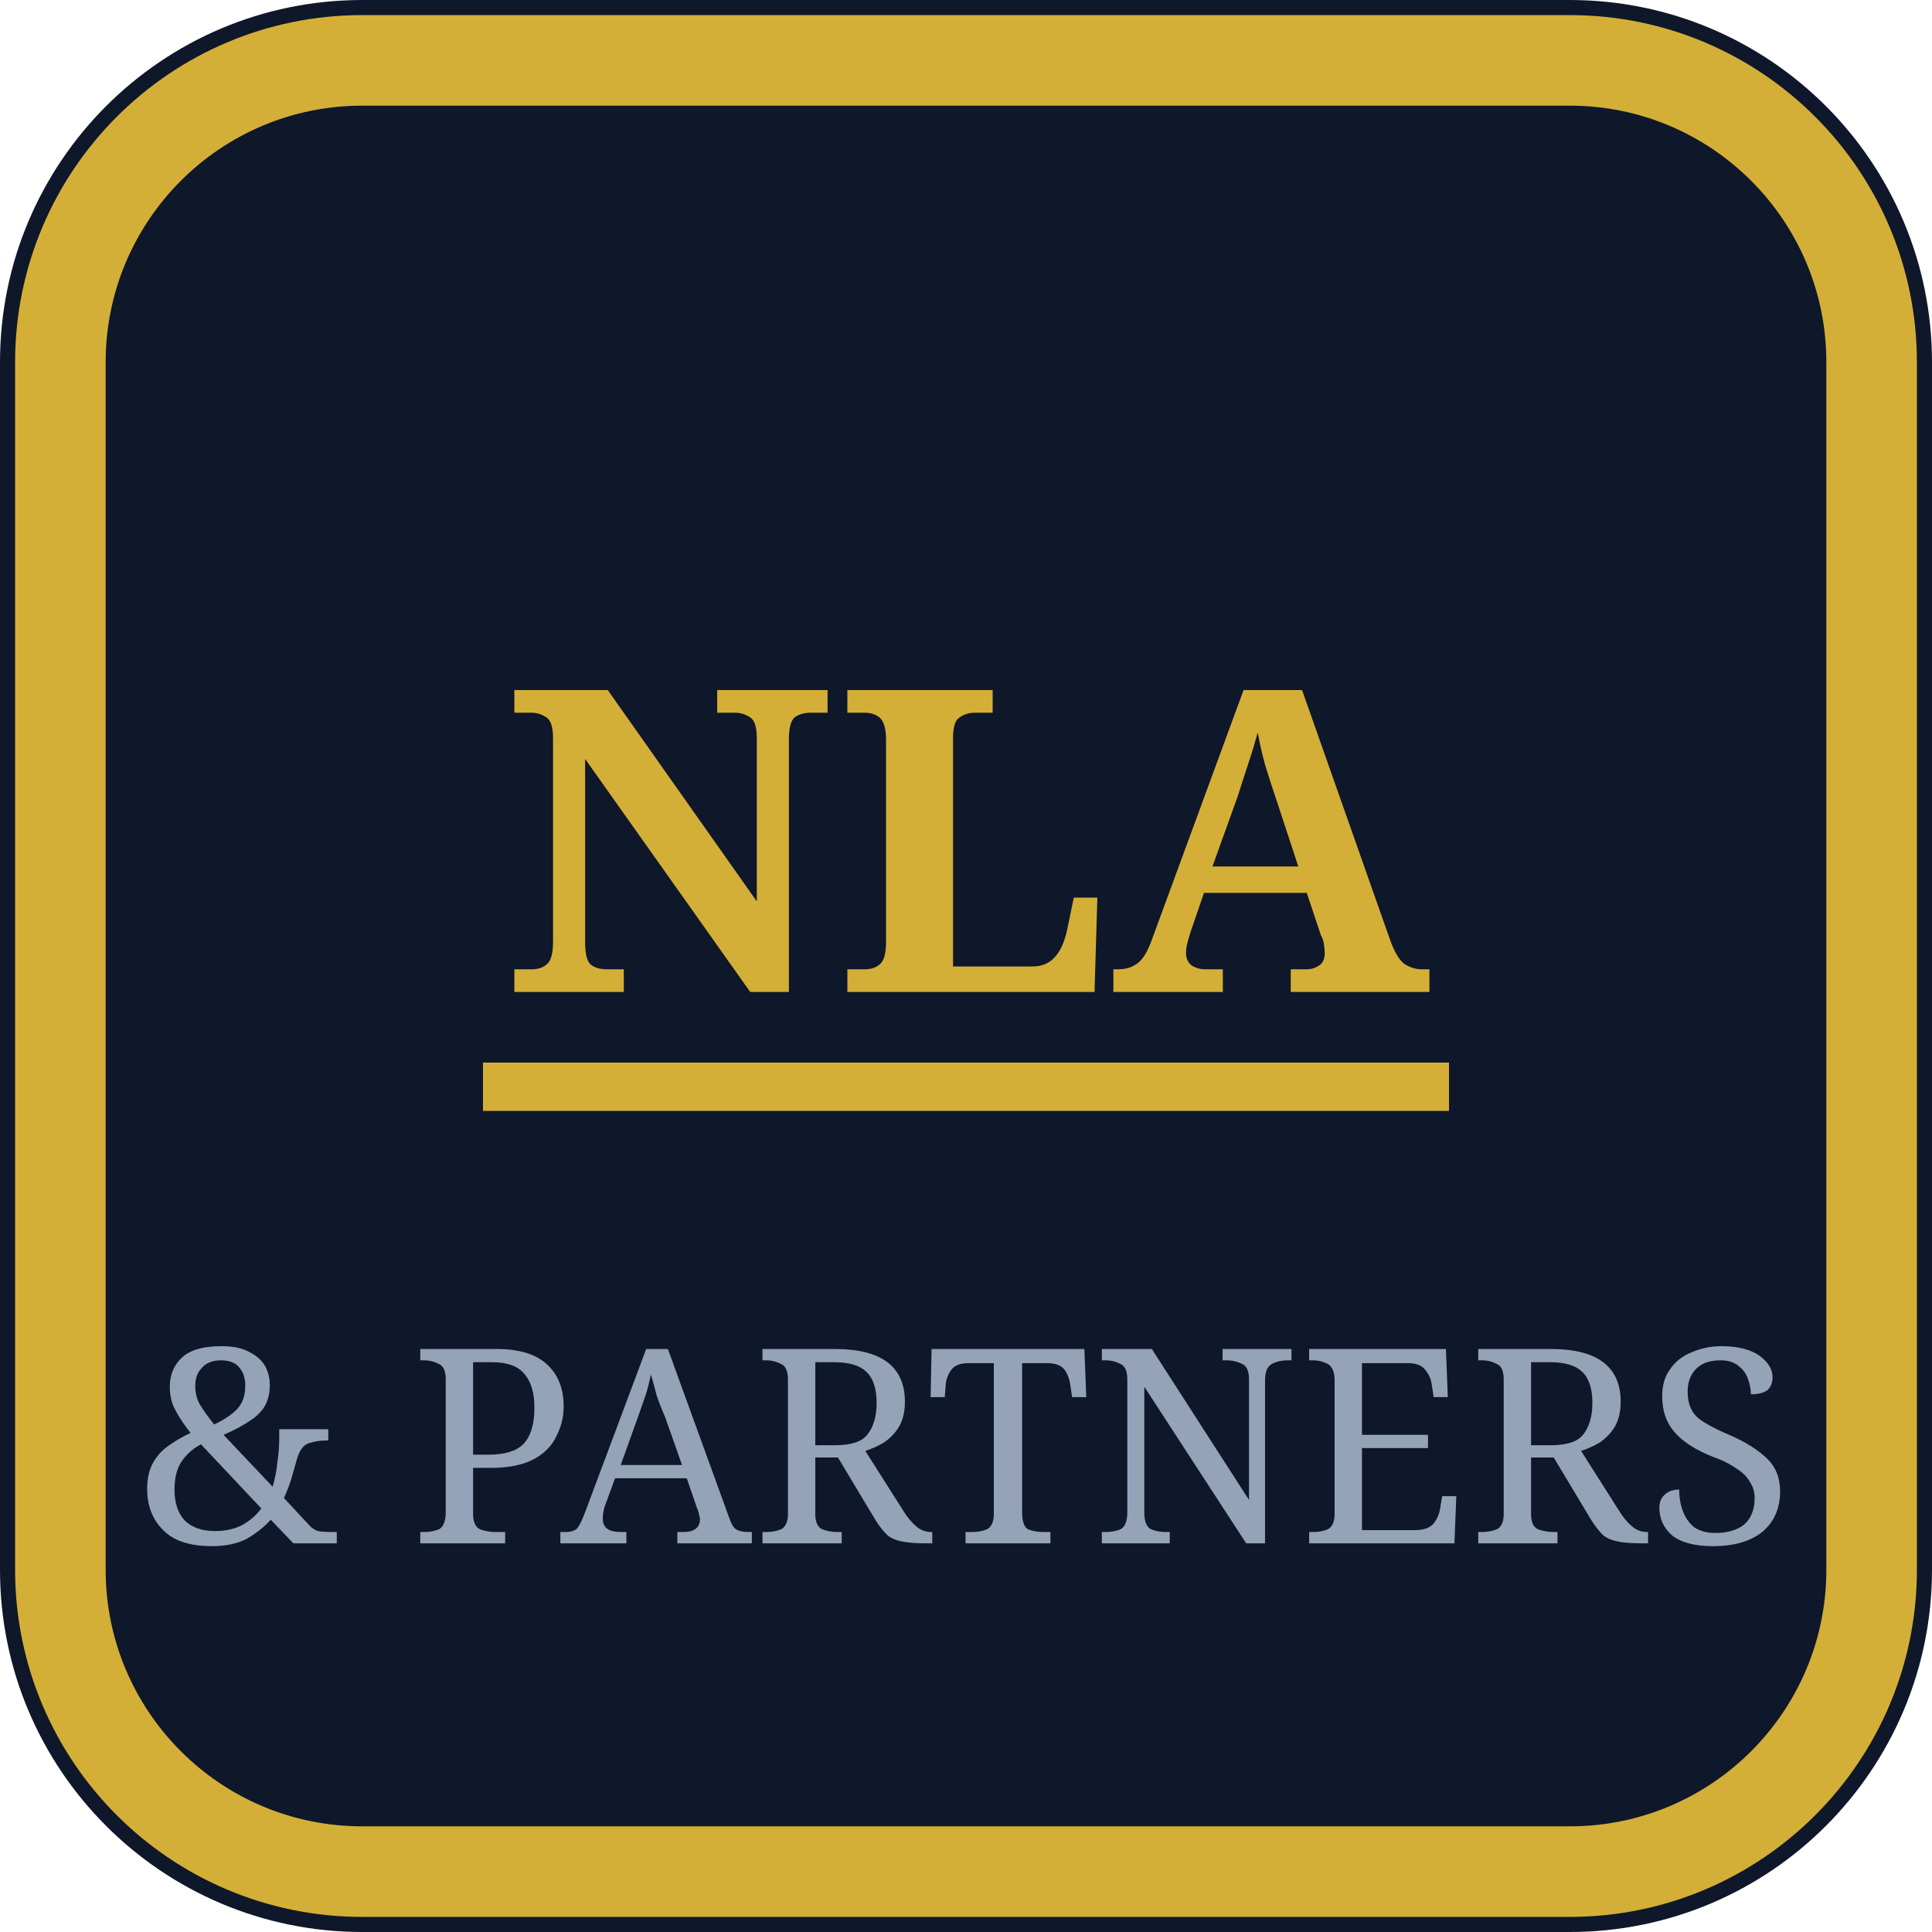
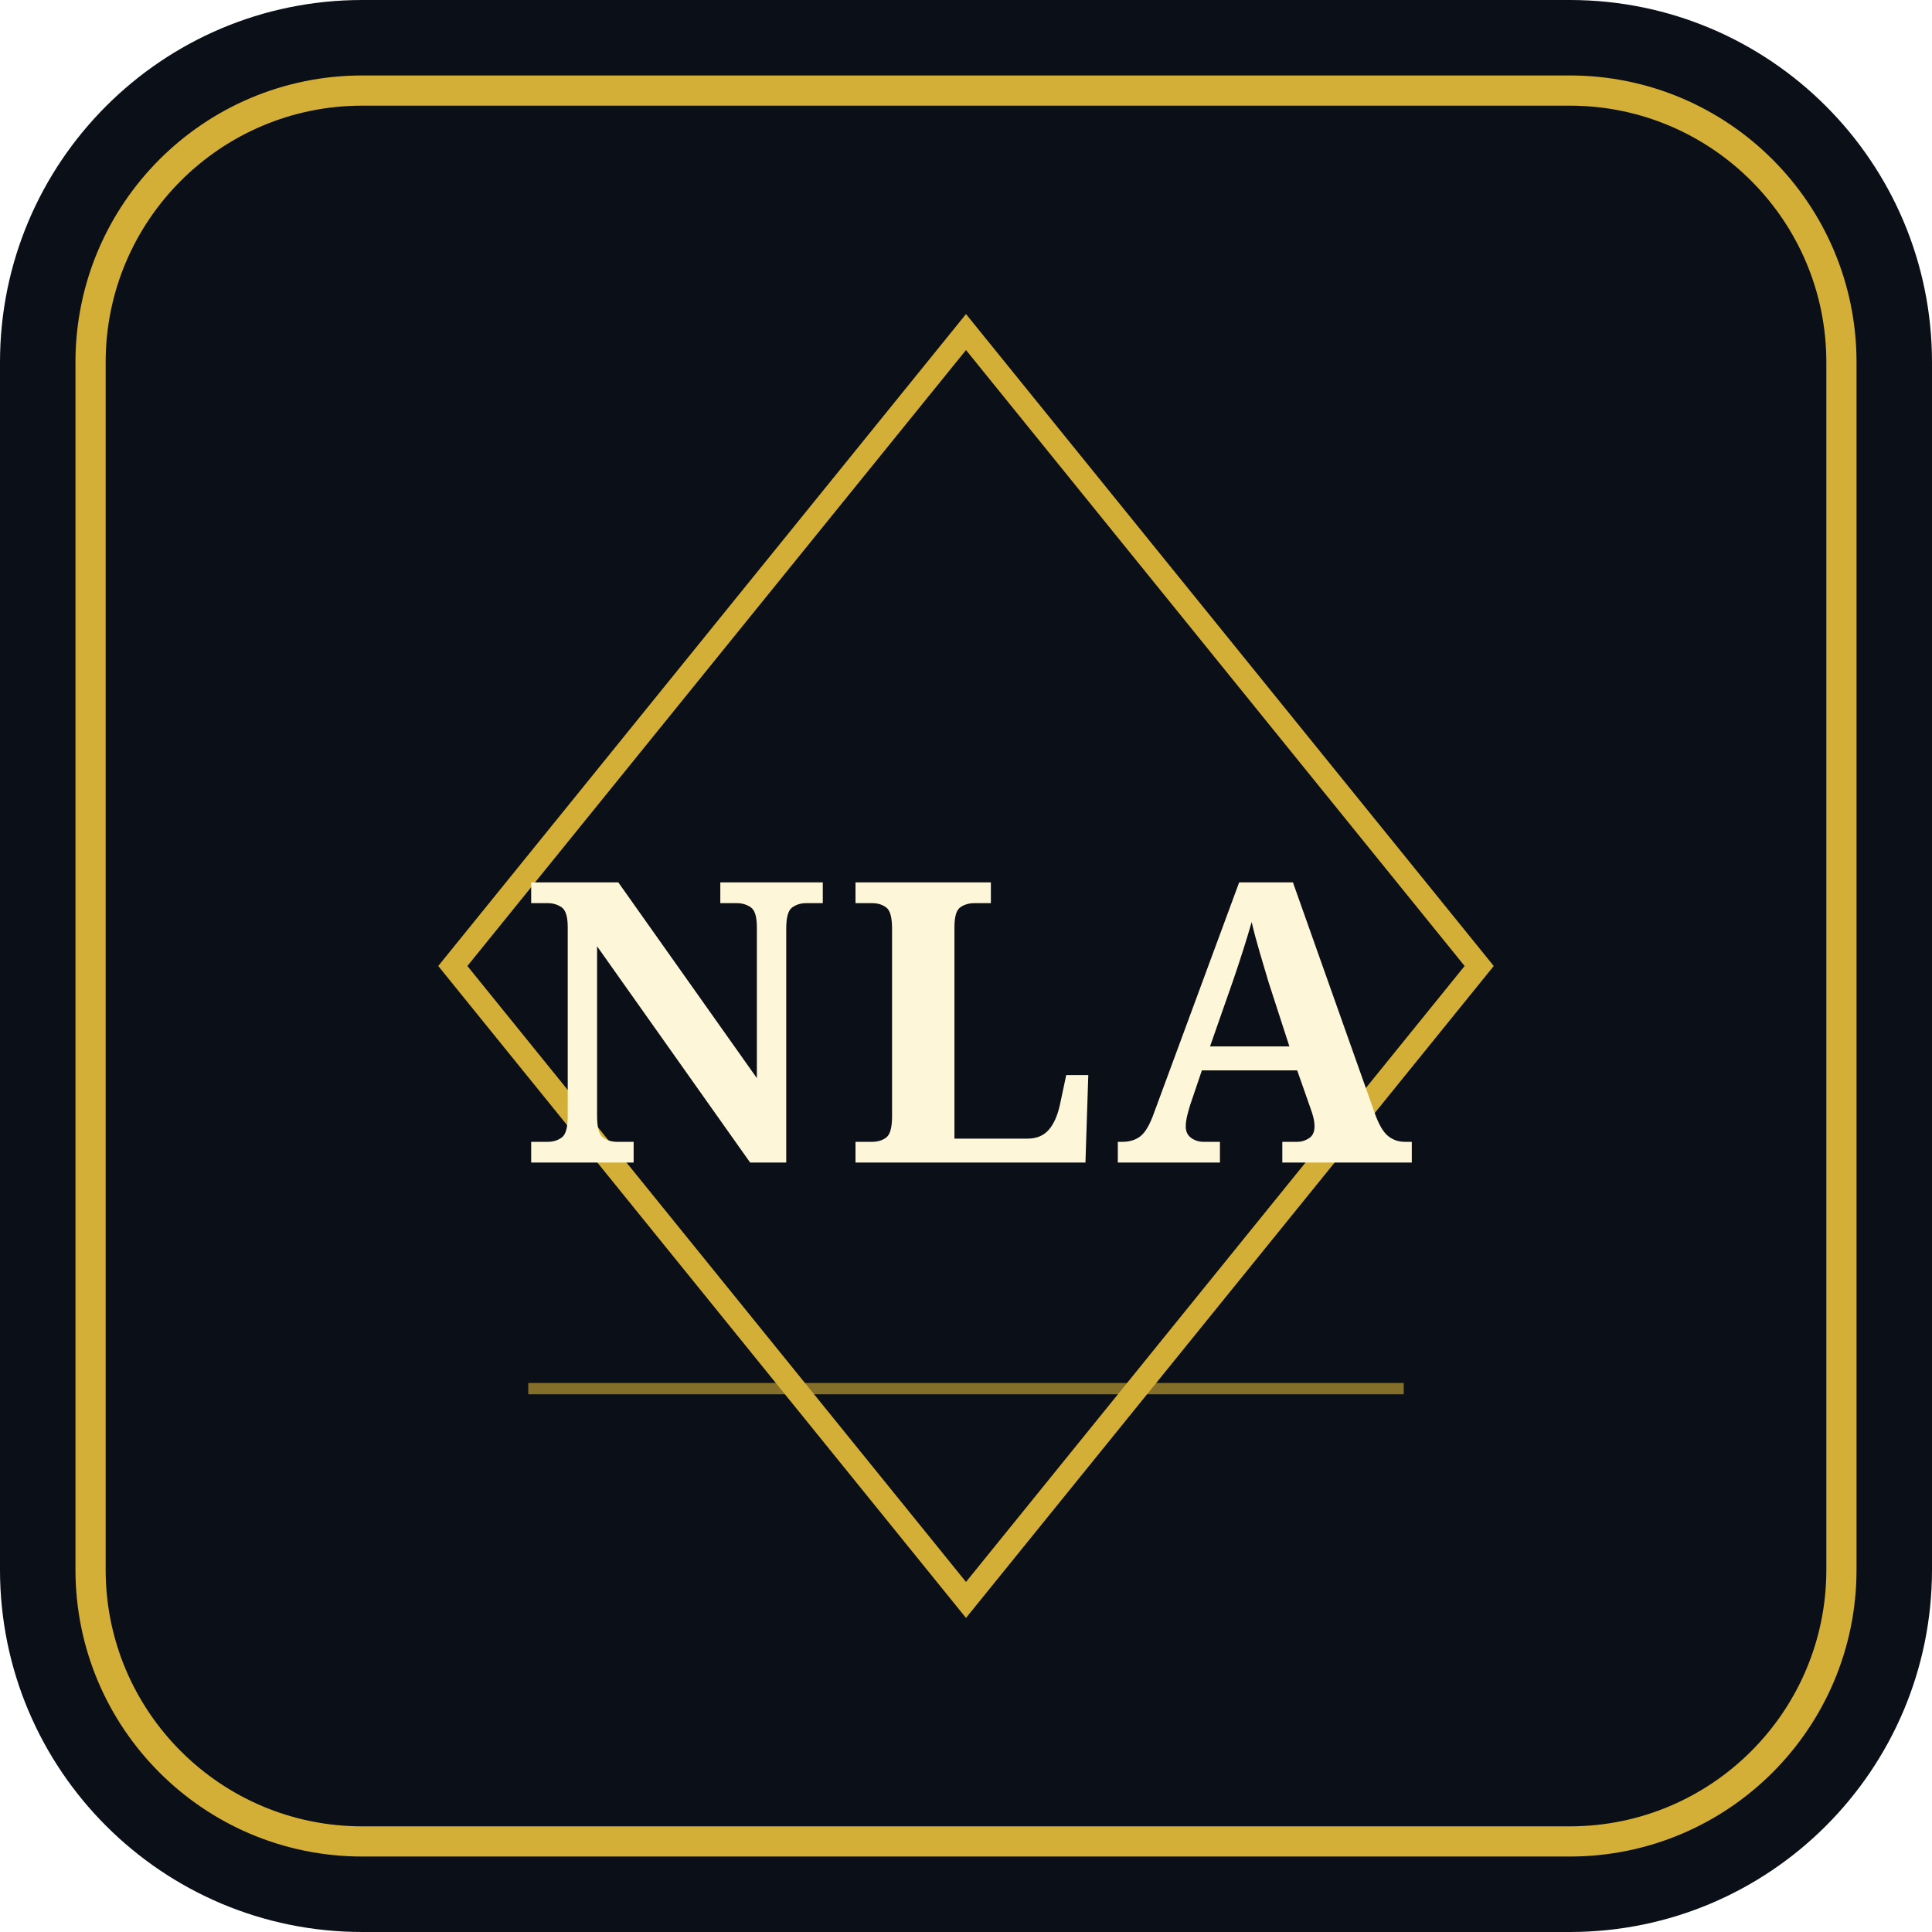
- <svg xmlns="http://www.w3.org/2000/svg" viewBox="0 0 32 32" width="32" height="32">
-   <rect width="32" height="32" rx="6" fill="#0F172A" />
-   <rect x="1" y="1" width="30" height="30" rx="5" fill="none" stroke="#D4AF37" stroke-width="1.5" />
-   <text x="16" y="14" fill="#D4AF37" font-family="Georgia, serif" font-size="7" font-weight="bold" text-anchor="middle" dominant-baseline="middle">NLA</text>
-   <line x1="8" y1="18" x2="24" y2="18" stroke="#D4AF37" stroke-width="0.8" />
-   <text x="16" y="24" fill="#94A3B8" font-family="Georgia, serif" font-size="4.5" text-anchor="middle" dominant-baseline="middle">&amp; PARTNERS</text>
+ <svg xmlns="http://www.w3.org/2000/svg" viewBox="0 0 256 256" width="256" height="256">
+   <rect width="256" height="256" rx="48" fill="#0B0F17" />
+   <rect x="12" y="12" width="232" height="232" rx="36" fill="none" stroke="#D4AF37" stroke-width="4" />
+   <path d="M128 44 L196 128 L128 212 L60 128 Z" fill="none" stroke="#D4AF37" stroke-width="3" />
+   <text x="128" y="136" fill="#FDF6D8" font-family="Georgia, serif" font-size="52" font-weight="900" text-anchor="middle" dominant-baseline="middle" letter-spacing="2">NLA</text>
+   <line x1="70" y1="184" x2="186" y2="184" stroke="#D4AF37" stroke-width="1.5" opacity="0.6" />
</svg>
